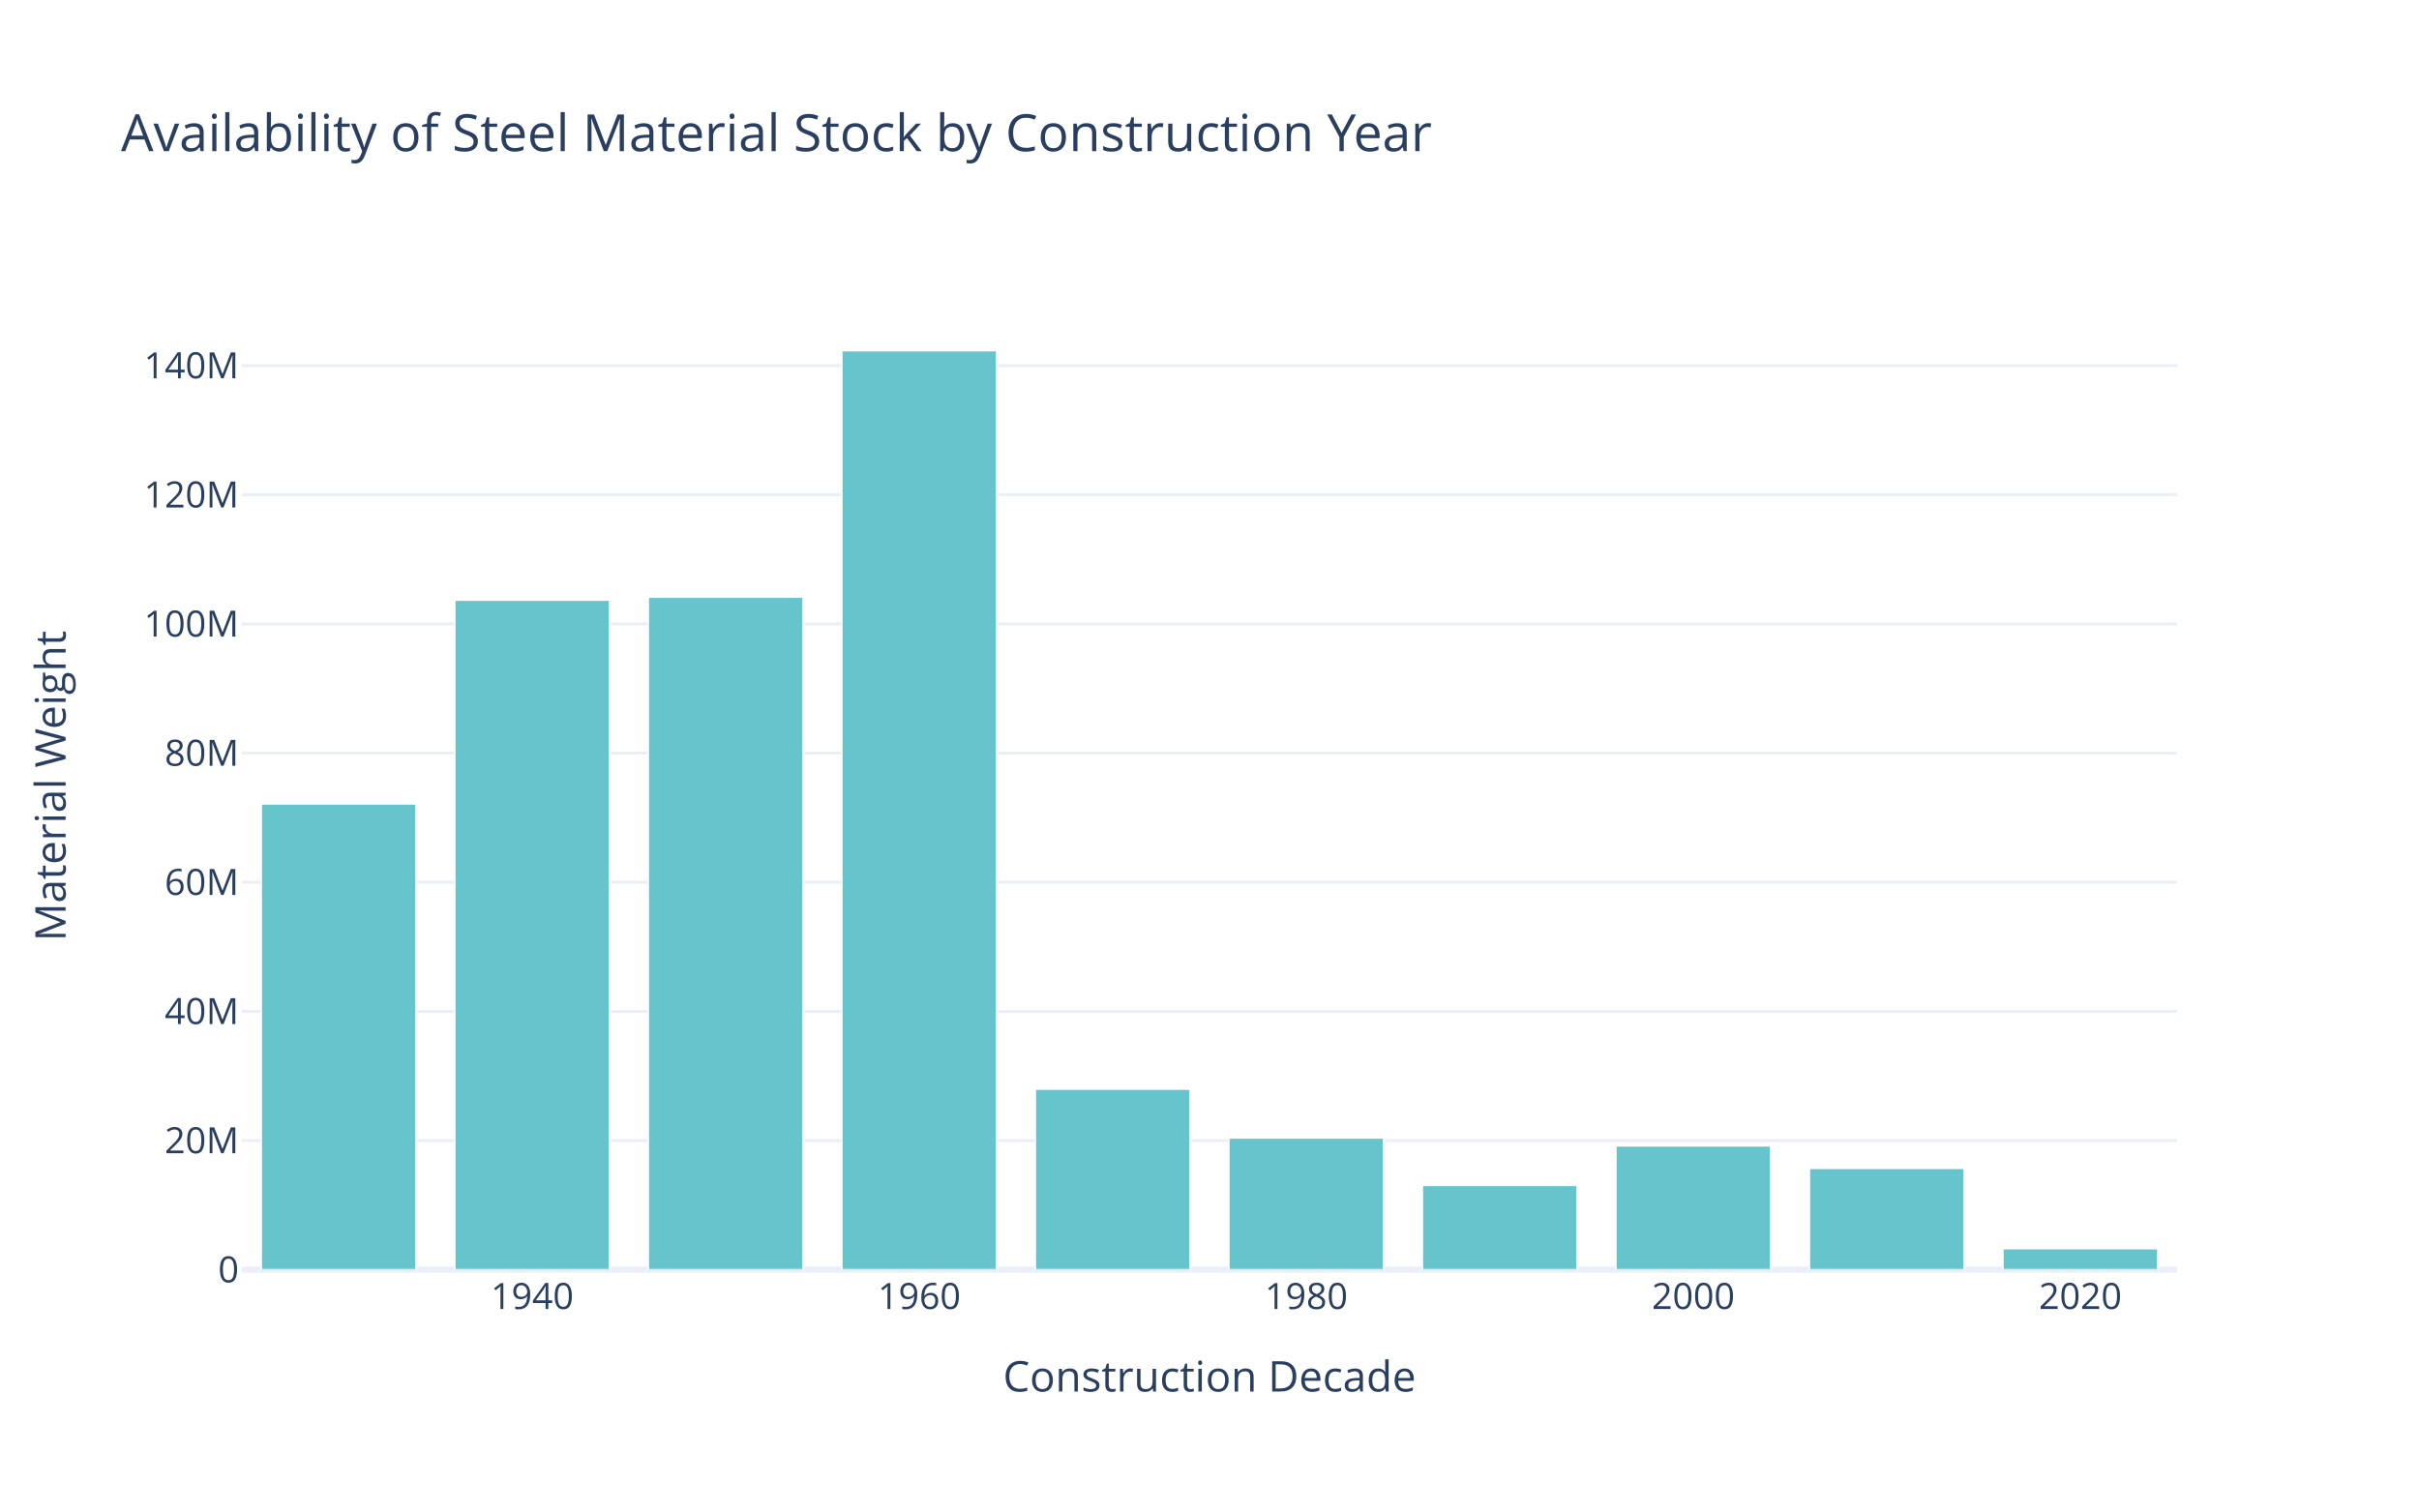
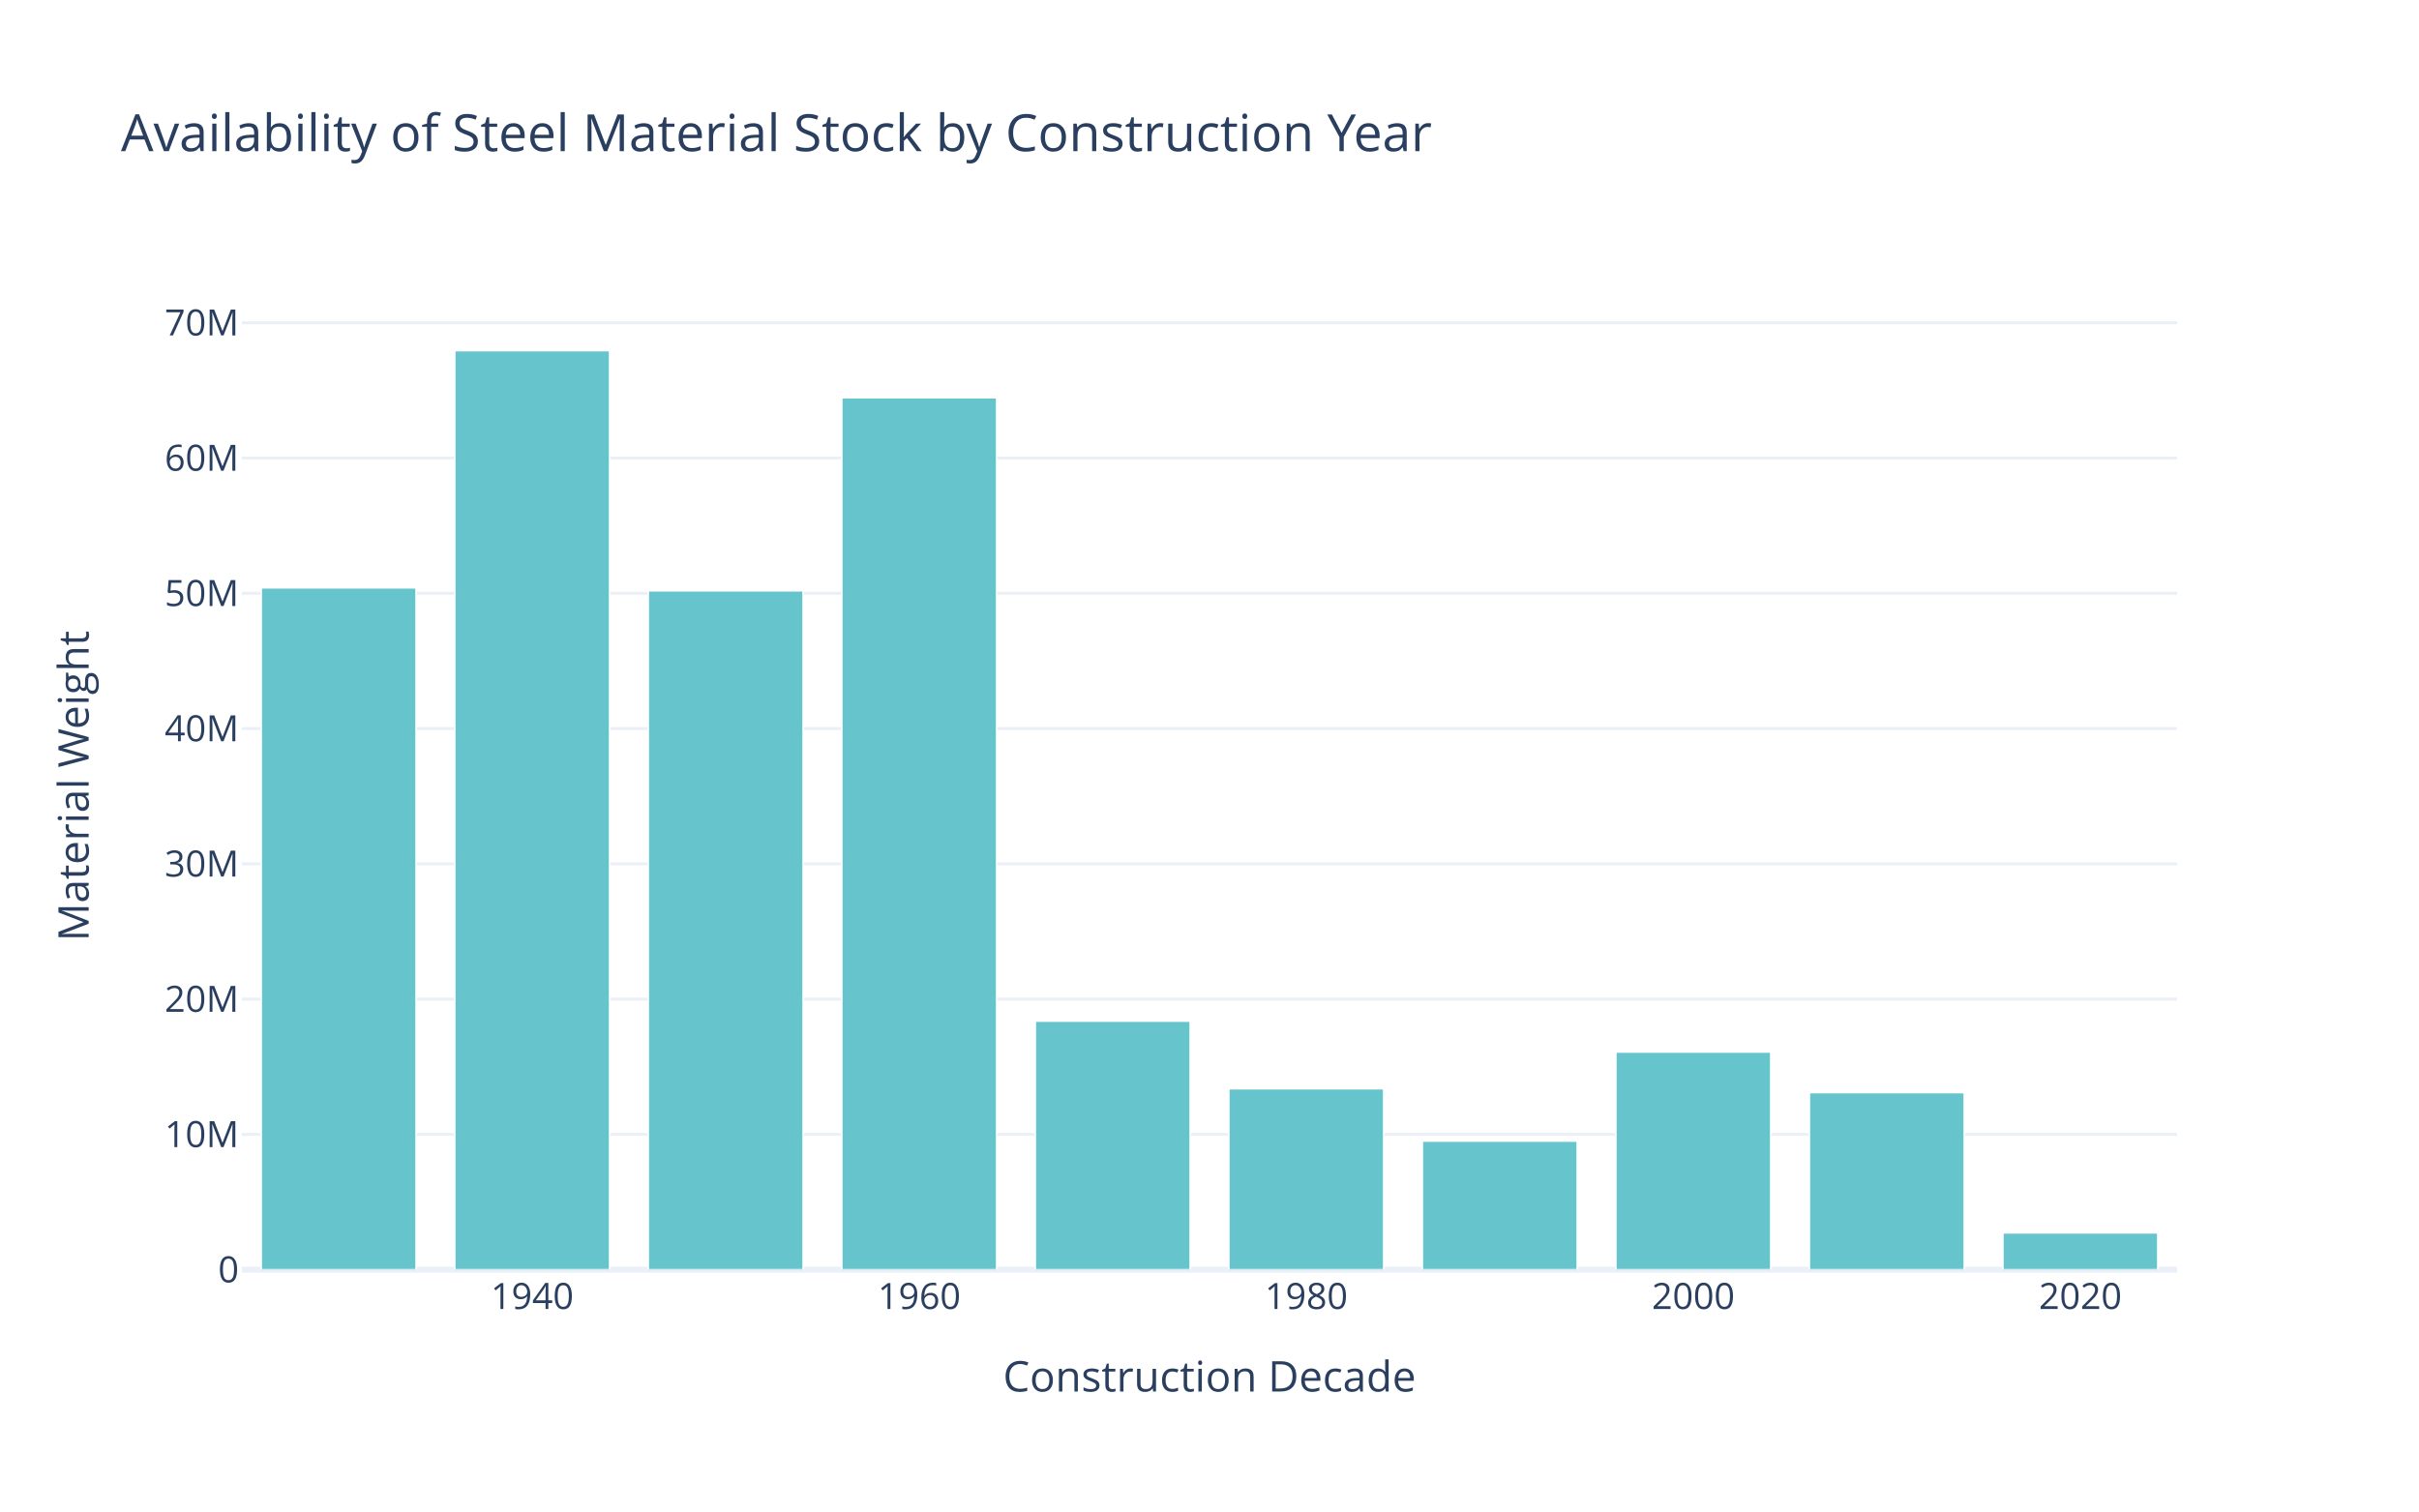
<svg xmlns="http://www.w3.org/2000/svg" class="main-svg" width="800" height="500" style="" viewBox="0 0 800 500">
  <rect x="0" y="0" width="800" height="500" style="fill: rgb(255, 255, 255); fill-opacity: 1;" />
-   <defs id="defs-24eadc">
+   <defs id="defs-578464">
    <g class="clips">
-       <clipPath id="clip24eadcxyplot" class="plotclip">
+       <clipPath id="clip578464xyplot" class="plotclip">
        <rect width="640" height="320" />
      </clipPath>
-       <clipPath class="axesclip" id="clip24eadcx">
+       <clipPath class="axesclip" id="clip578464x">
        <rect x="80" y="0" width="640" height="500" />
      </clipPath>
-       <clipPath class="axesclip" id="clip24eadcy">
+       <clipPath class="axesclip" id="clip578464y">
        <rect x="0" y="100" width="800" height="320" />
      </clipPath>
-       <clipPath class="axesclip" id="clip24eadcxy">
+       <clipPath class="axesclip" id="clip578464xy">
        <rect x="80" y="100" width="640" height="320" />
      </clipPath>
    </g>
    <g class="gradients" />
    <g class="patterns" />
  </defs>
  <g class="bglayer" />
  <g class="layer-below">
    <g class="imagelayer" />
    <g class="shapelayer" />
  </g>
  <g class="cartesianlayer">
    <g class="subplot xy">
      <g class="layer-subplot">
        <g class="shapelayer" />
        <g class="imagelayer" />
      </g>
      <g class="minor-gridlayer">
        <g class="x" />
        <g class="y" />
      </g>
      <g class="gridlayer">
        <g class="x" />
        <g class="y">
-           <path class="ygrid crisp" transform="translate(0,377.28)" d="M80,0h640" style="stroke: rgb(235, 240, 248); stroke-opacity: 1; stroke-width: 1px;" />
-           <path class="ygrid crisp" transform="translate(0,334.55)" d="M80,0h640" style="stroke: rgb(235, 240, 248); stroke-opacity: 1; stroke-width: 1px;" />
-           <path class="ygrid crisp" transform="translate(0,291.83)" d="M80,0h640" style="stroke: rgb(235, 240, 248); stroke-opacity: 1; stroke-width: 1px;" />
-           <path class="ygrid crisp" transform="translate(0,249.11)" d="M80,0h640" style="stroke: rgb(235, 240, 248); stroke-opacity: 1; stroke-width: 1px;" />
-           <path class="ygrid crisp" transform="translate(0,206.38)" d="M80,0h640" style="stroke: rgb(235, 240, 248); stroke-opacity: 1; stroke-width: 1px;" />
-           <path class="ygrid crisp" transform="translate(0,163.66)" d="M80,0h640" style="stroke: rgb(235, 240, 248); stroke-opacity: 1; stroke-width: 1px;" />
-           <path class="ygrid crisp" transform="translate(0,120.94)" d="M80,0h640" style="stroke: rgb(235, 240, 248); stroke-opacity: 1; stroke-width: 1px;" />
+           <path class="ygrid crisp" transform="translate(0,375.25)" d="M80,0h640" style="stroke: rgb(235, 240, 248); stroke-opacity: 1; stroke-width: 1px;" />
+           <path class="ygrid crisp" transform="translate(0,330.5)" d="M80,0h640" style="stroke: rgb(235, 240, 248); stroke-opacity: 1; stroke-width: 1px;" />
+           <path class="ygrid crisp" transform="translate(0,285.75)" d="M80,0h640" style="stroke: rgb(235, 240, 248); stroke-opacity: 1; stroke-width: 1px;" />
+           <path class="ygrid crisp" transform="translate(0,241.01)" d="M80,0h640" style="stroke: rgb(235, 240, 248); stroke-opacity: 1; stroke-width: 1px;" />
+           <path class="ygrid crisp" transform="translate(0,196.26)" d="M80,0h640" style="stroke: rgb(235, 240, 248); stroke-opacity: 1; stroke-width: 1px;" />
+           <path class="ygrid crisp" transform="translate(0,151.51)" d="M80,0h640" style="stroke: rgb(235, 240, 248); stroke-opacity: 1; stroke-width: 1px;" />
+           <path class="ygrid crisp" transform="translate(0,106.76)" d="M80,0h640" style="stroke: rgb(235, 240, 248); stroke-opacity: 1; stroke-width: 1px;" />
        </g>
      </g>
      <g class="zerolinelayer">
        <path class="yzl zl crisp" transform="translate(0,420)" d="M80,0h640" style="stroke: rgb(235, 240, 248); stroke-opacity: 1; stroke-width: 2px;" />
      </g>
      <path class="xlines-below" />
      <path class="ylines-below" />
      <g class="overlines-below" />
      <g class="xaxislayer-below" />
      <g class="yaxislayer-below" />
      <g class="overaxes-below" />
-       <g class="plot" transform="translate(80,100)" clip-path="url(#clip24eadcxyplot)">
+       <g class="plot" transform="translate(80,100)" clip-path="url(#clip578464xyplot)">
        <g class="barlayer mlayer">
          <g class="trace bars" style="opacity: 1;">
            <g class="points">
              <g class="point">
-                 <path d="M6.4,320V165.92H57.6V320Z" style="vector-effect: none; opacity: 1; stroke-width: 0.5px; fill: rgb(102, 197, 204); fill-opacity: 1; stroke: rgb(255, 255, 255); stroke-opacity: 1;" />
+                 <path d="M6.4,320V94.45H57.6V320Z" style="vector-effect: none; opacity: 1; stroke-width: 0.5px; fill: rgb(102, 197, 204); fill-opacity: 1; stroke: rgb(255, 255, 255); stroke-opacity: 1;" />
              </g>
              <g class="point">
-                 <path d="M70.4,320V98.51H121.6V320Z" style="vector-effect: none; opacity: 1; stroke-width: 0.5px; fill: rgb(102, 197, 204); fill-opacity: 1; stroke: rgb(255, 255, 255); stroke-opacity: 1;" />
+                 <path d="M70.4,320V16H121.6V320Z" style="vector-effect: none; opacity: 1; stroke-width: 0.5px; fill: rgb(102, 197, 204); fill-opacity: 1; stroke: rgb(255, 255, 255); stroke-opacity: 1;" />
              </g>
              <g class="point">
-                 <path d="M134.4,320V97.54H185.6V320Z" style="vector-effect: none; opacity: 1; stroke-width: 0.5px; fill: rgb(102, 197, 204); fill-opacity: 1; stroke: rgb(255, 255, 255); stroke-opacity: 1;" />
+                 <path d="M134.4,320V95.43H185.6V320Z" style="vector-effect: none; opacity: 1; stroke-width: 0.5px; fill: rgb(102, 197, 204); fill-opacity: 1; stroke: rgb(255, 255, 255); stroke-opacity: 1;" />
              </g>
              <g class="point">
-                 <path d="M198.4,320V16H249.6V320Z" style="vector-effect: none; opacity: 1; stroke-width: 0.5px; fill: rgb(102, 197, 204); fill-opacity: 1; stroke: rgb(255, 255, 255); stroke-opacity: 1;" />
+                 <path d="M198.4,320V31.57H249.6V320Z" style="vector-effect: none; opacity: 1; stroke-width: 0.5px; fill: rgb(102, 197, 204); fill-opacity: 1; stroke: rgb(255, 255, 255); stroke-opacity: 1;" />
              </g>
              <g class="point">
-                 <path d="M262.4,320V260.29H313.6V320Z" style="vector-effect: none; opacity: 1; stroke-width: 0.5px; fill: rgb(102, 197, 204); fill-opacity: 1; stroke: rgb(255, 255, 255); stroke-opacity: 1;" />
+                 <path d="M262.4,320V237.8H313.6V320Z" style="vector-effect: none; opacity: 1; stroke-width: 0.5px; fill: rgb(102, 197, 204); fill-opacity: 1; stroke: rgb(255, 255, 255); stroke-opacity: 1;" />
              </g>
              <g class="point">
-                 <path d="M326.4,320V276.43H377.6V320Z" style="vector-effect: none; opacity: 1; stroke-width: 0.5px; fill: rgb(102, 197, 204); fill-opacity: 1; stroke: rgb(255, 255, 255); stroke-opacity: 1;" />
+                 <path d="M326.4,320V260.16H377.6V320Z" style="vector-effect: none; opacity: 1; stroke-width: 0.5px; fill: rgb(102, 197, 204); fill-opacity: 1; stroke: rgb(255, 255, 255); stroke-opacity: 1;" />
              </g>
              <g class="point">
-                 <path d="M390.4,320V292.12H441.6V320Z" style="vector-effect: none; opacity: 1; stroke-width: 0.5px; fill: rgb(102, 197, 204); fill-opacity: 1; stroke: rgb(255, 255, 255); stroke-opacity: 1;" />
+                 <path d="M390.4,320V277.48H441.6V320Z" style="vector-effect: none; opacity: 1; stroke-width: 0.5px; fill: rgb(102, 197, 204); fill-opacity: 1; stroke: rgb(255, 255, 255); stroke-opacity: 1;" />
              </g>
              <g class="point">
-                 <path d="M454.4,320V279.05H505.6V320Z" style="vector-effect: none; opacity: 1; stroke-width: 0.5px; fill: rgb(102, 197, 204); fill-opacity: 1; stroke: rgb(255, 255, 255); stroke-opacity: 1;" />
+                 <path d="M454.4,320V248.02H505.6V320Z" style="vector-effect: none; opacity: 1; stroke-width: 0.5px; fill: rgb(102, 197, 204); fill-opacity: 1; stroke: rgb(255, 255, 255); stroke-opacity: 1;" />
              </g>
              <g class="point">
-                 <path d="M518.4,320V286.48H569.6V320Z" style="vector-effect: none; opacity: 1; stroke-width: 0.5px; fill: rgb(102, 197, 204); fill-opacity: 1; stroke: rgb(255, 255, 255); stroke-opacity: 1;" />
+                 <path d="M518.4,320V261.44H569.6V320Z" style="vector-effect: none; opacity: 1; stroke-width: 0.5px; fill: rgb(102, 197, 204); fill-opacity: 1; stroke: rgb(255, 255, 255); stroke-opacity: 1;" />
              </g>
              <g class="point">
-                 <path d="M582.4,320V313.04H633.6V320Z" style="vector-effect: none; opacity: 1; stroke-width: 0.5px; fill: rgb(102, 197, 204); fill-opacity: 1; stroke: rgb(255, 255, 255); stroke-opacity: 1;" />
+                 <path d="M582.4,320V307.84H633.6V320Z" style="vector-effect: none; opacity: 1; stroke-width: 0.5px; fill: rgb(102, 197, 204); fill-opacity: 1; stroke: rgb(255, 255, 255); stroke-opacity: 1;" />
              </g>
            </g>
          </g>
        </g>
      </g>
      <g class="overplot" />
      <path class="xlines-above crisp" d="M0,0" style="fill: none;" />
      <path class="ylines-above crisp" d="M0,0" style="fill: none;" />
      <g class="overlines-above" />
      <g class="xaxislayer-above">
        <g class="xtick">
          <text text-anchor="middle" x="0" y="433" transform="translate(176,0)" style="font-family: 'Open Sans', verdana, arial, sans-serif; font-size: 12px; fill: rgb(42, 63, 95); fill-opacity: 1; white-space: pre; opacity: 1;">1940</text>
        </g>
        <g class="xtick">
          <text text-anchor="middle" x="0" y="433" style="font-family: 'Open Sans', verdana, arial, sans-serif; font-size: 12px; fill: rgb(42, 63, 95); fill-opacity: 1; white-space: pre; opacity: 1;" transform="translate(304,0)">1960</text>
        </g>
        <g class="xtick">
          <text text-anchor="middle" x="0" y="433" style="font-family: 'Open Sans', verdana, arial, sans-serif; font-size: 12px; fill: rgb(42, 63, 95); fill-opacity: 1; white-space: pre; opacity: 1;" transform="translate(432,0)">1980</text>
        </g>
        <g class="xtick">
          <text text-anchor="middle" x="0" y="433" style="font-family: 'Open Sans', verdana, arial, sans-serif; font-size: 12px; fill: rgb(42, 63, 95); fill-opacity: 1; white-space: pre; opacity: 1;" transform="translate(560,0)">2000</text>
        </g>
        <g class="xtick">
          <text text-anchor="middle" x="0" y="433" style="font-family: 'Open Sans', verdana, arial, sans-serif; font-size: 12px; fill: rgb(42, 63, 95); fill-opacity: 1; white-space: pre; opacity: 1;" transform="translate(688,0)">2020</text>
        </g>
      </g>
      <g class="yaxislayer-above">
        <g class="ytick">
          <text text-anchor="end" x="79" y="4.2" transform="translate(0,420)" style="font-family: 'Open Sans', verdana, arial, sans-serif; font-size: 12px; fill: rgb(42, 63, 95); fill-opacity: 1; white-space: pre; opacity: 1;">0</text>
        </g>
        <g class="ytick">
-           <text text-anchor="end" x="79" y="4.2" style="font-family: 'Open Sans', verdana, arial, sans-serif; font-size: 12px; fill: rgb(42, 63, 95); fill-opacity: 1; white-space: pre; opacity: 1;" transform="translate(0,377.28)">20M</text>
+           <text text-anchor="end" x="79" y="4.2" style="font-family: 'Open Sans', verdana, arial, sans-serif; font-size: 12px; fill: rgb(42, 63, 95); fill-opacity: 1; white-space: pre; opacity: 1;" transform="translate(0,375.25)">10M</text>
        </g>
        <g class="ytick">
-           <text text-anchor="end" x="79" y="4.2" style="font-family: 'Open Sans', verdana, arial, sans-serif; font-size: 12px; fill: rgb(42, 63, 95); fill-opacity: 1; white-space: pre; opacity: 1;" transform="translate(0,334.55)">40M</text>
+           <text text-anchor="end" x="79" y="4.2" style="font-family: 'Open Sans', verdana, arial, sans-serif; font-size: 12px; fill: rgb(42, 63, 95); fill-opacity: 1; white-space: pre; opacity: 1;" transform="translate(0,330.5)">20M</text>
        </g>
        <g class="ytick">
-           <text text-anchor="end" x="79" y="4.2" style="font-family: 'Open Sans', verdana, arial, sans-serif; font-size: 12px; fill: rgb(42, 63, 95); fill-opacity: 1; white-space: pre; opacity: 1;" transform="translate(0,291.83)">60M</text>
+           <text text-anchor="end" x="79" y="4.2" style="font-family: 'Open Sans', verdana, arial, sans-serif; font-size: 12px; fill: rgb(42, 63, 95); fill-opacity: 1; white-space: pre; opacity: 1;" transform="translate(0,285.75)">30M</text>
        </g>
        <g class="ytick">
-           <text text-anchor="end" x="79" y="4.2" style="font-family: 'Open Sans', verdana, arial, sans-serif; font-size: 12px; fill: rgb(42, 63, 95); fill-opacity: 1; white-space: pre; opacity: 1;" transform="translate(0,249.11)">80M</text>
+           <text text-anchor="end" x="79" y="4.2" style="font-family: 'Open Sans', verdana, arial, sans-serif; font-size: 12px; fill: rgb(42, 63, 95); fill-opacity: 1; white-space: pre; opacity: 1;" transform="translate(0,241.01)">40M</text>
        </g>
        <g class="ytick">
-           <text text-anchor="end" x="79" y="4.2" style="font-family: 'Open Sans', verdana, arial, sans-serif; font-size: 12px; fill: rgb(42, 63, 95); fill-opacity: 1; white-space: pre; opacity: 1;" transform="translate(0,206.38)">100M</text>
+           <text text-anchor="end" x="79" y="4.2" style="font-family: 'Open Sans', verdana, arial, sans-serif; font-size: 12px; fill: rgb(42, 63, 95); fill-opacity: 1; white-space: pre; opacity: 1;" transform="translate(0,196.26)">50M</text>
        </g>
        <g class="ytick">
-           <text text-anchor="end" x="79" y="4.2" style="font-family: 'Open Sans', verdana, arial, sans-serif; font-size: 12px; fill: rgb(42, 63, 95); fill-opacity: 1; white-space: pre; opacity: 1;" transform="translate(0,163.66)">120M</text>
+           <text text-anchor="end" x="79" y="4.2" style="font-family: 'Open Sans', verdana, arial, sans-serif; font-size: 12px; fill: rgb(42, 63, 95); fill-opacity: 1; white-space: pre; opacity: 1;" transform="translate(0,151.51)">60M</text>
        </g>
        <g class="ytick">
-           <text text-anchor="end" x="79" y="4.2" style="font-family: 'Open Sans', verdana, arial, sans-serif; font-size: 12px; fill: rgb(42, 63, 95); fill-opacity: 1; white-space: pre; opacity: 1;" transform="translate(0,120.94)">140M</text>
+           <text text-anchor="end" x="79" y="4.2" style="font-family: 'Open Sans', verdana, arial, sans-serif; font-size: 12px; fill: rgb(42, 63, 95); fill-opacity: 1; white-space: pre; opacity: 1;" transform="translate(0,106.76)">70M</text>
        </g>
      </g>
      <g class="overaxes-above" />
    </g>
  </g>
  <g class="polarlayer" />
  <g class="smithlayer" />
  <g class="ternarylayer" />
  <g class="geolayer" />
  <g class="funnelarealayer" />
  <g class="pielayer" />
  <g class="iciclelayer" />
  <g class="treemaplayer" />
  <g class="sunburstlayer" />
  <g class="glimages" />
-   <defs id="topdefs-24eadc">
+   <defs id="topdefs-578464">
    <g class="clips" />
  </defs>
  <g class="layer-above">
    <g class="imagelayer" />
    <g class="shapelayer" />
  </g>
  <g class="infolayer">
    <g class="g-gtitle">
      <text class="gtitle" x="40" y="50" text-anchor="start" dy="0em" style="font-family: 'Open Sans', verdana, arial, sans-serif; font-size: 17px; fill: rgb(42, 63, 95); opacity: 1; font-weight: normal; white-space: pre;">Availability of Steel Material Stock by Construction Year</text>
    </g>
    <g class="g-xtitle">
      <text class="xtitle" x="400" y="460.3" text-anchor="middle" style="font-family: 'Open Sans', verdana, arial, sans-serif; font-size: 14px; fill: rgb(42, 63, 95); opacity: 1; font-weight: normal; white-space: pre;">Construction Decade</text>
    </g>
    <g class="g-ytitle">
-       <text class="ytitle" transform="rotate(-90,21.7,260)" x="21.7" y="260" text-anchor="middle" style="font-family: 'Open Sans', verdana, arial, sans-serif; font-size: 14px; fill: rgb(42, 63, 95); opacity: 1; font-weight: normal; white-space: pre;">Material Weight</text>
+       <text class="ytitle" transform="rotate(-90,29.325,260)" x="29.325" y="260" text-anchor="middle" style="font-family: 'Open Sans', verdana, arial, sans-serif; font-size: 14px; fill: rgb(42, 63, 95); opacity: 1; font-weight: normal; white-space: pre;">Material Weight</text>
    </g>
  </g>
</svg>
